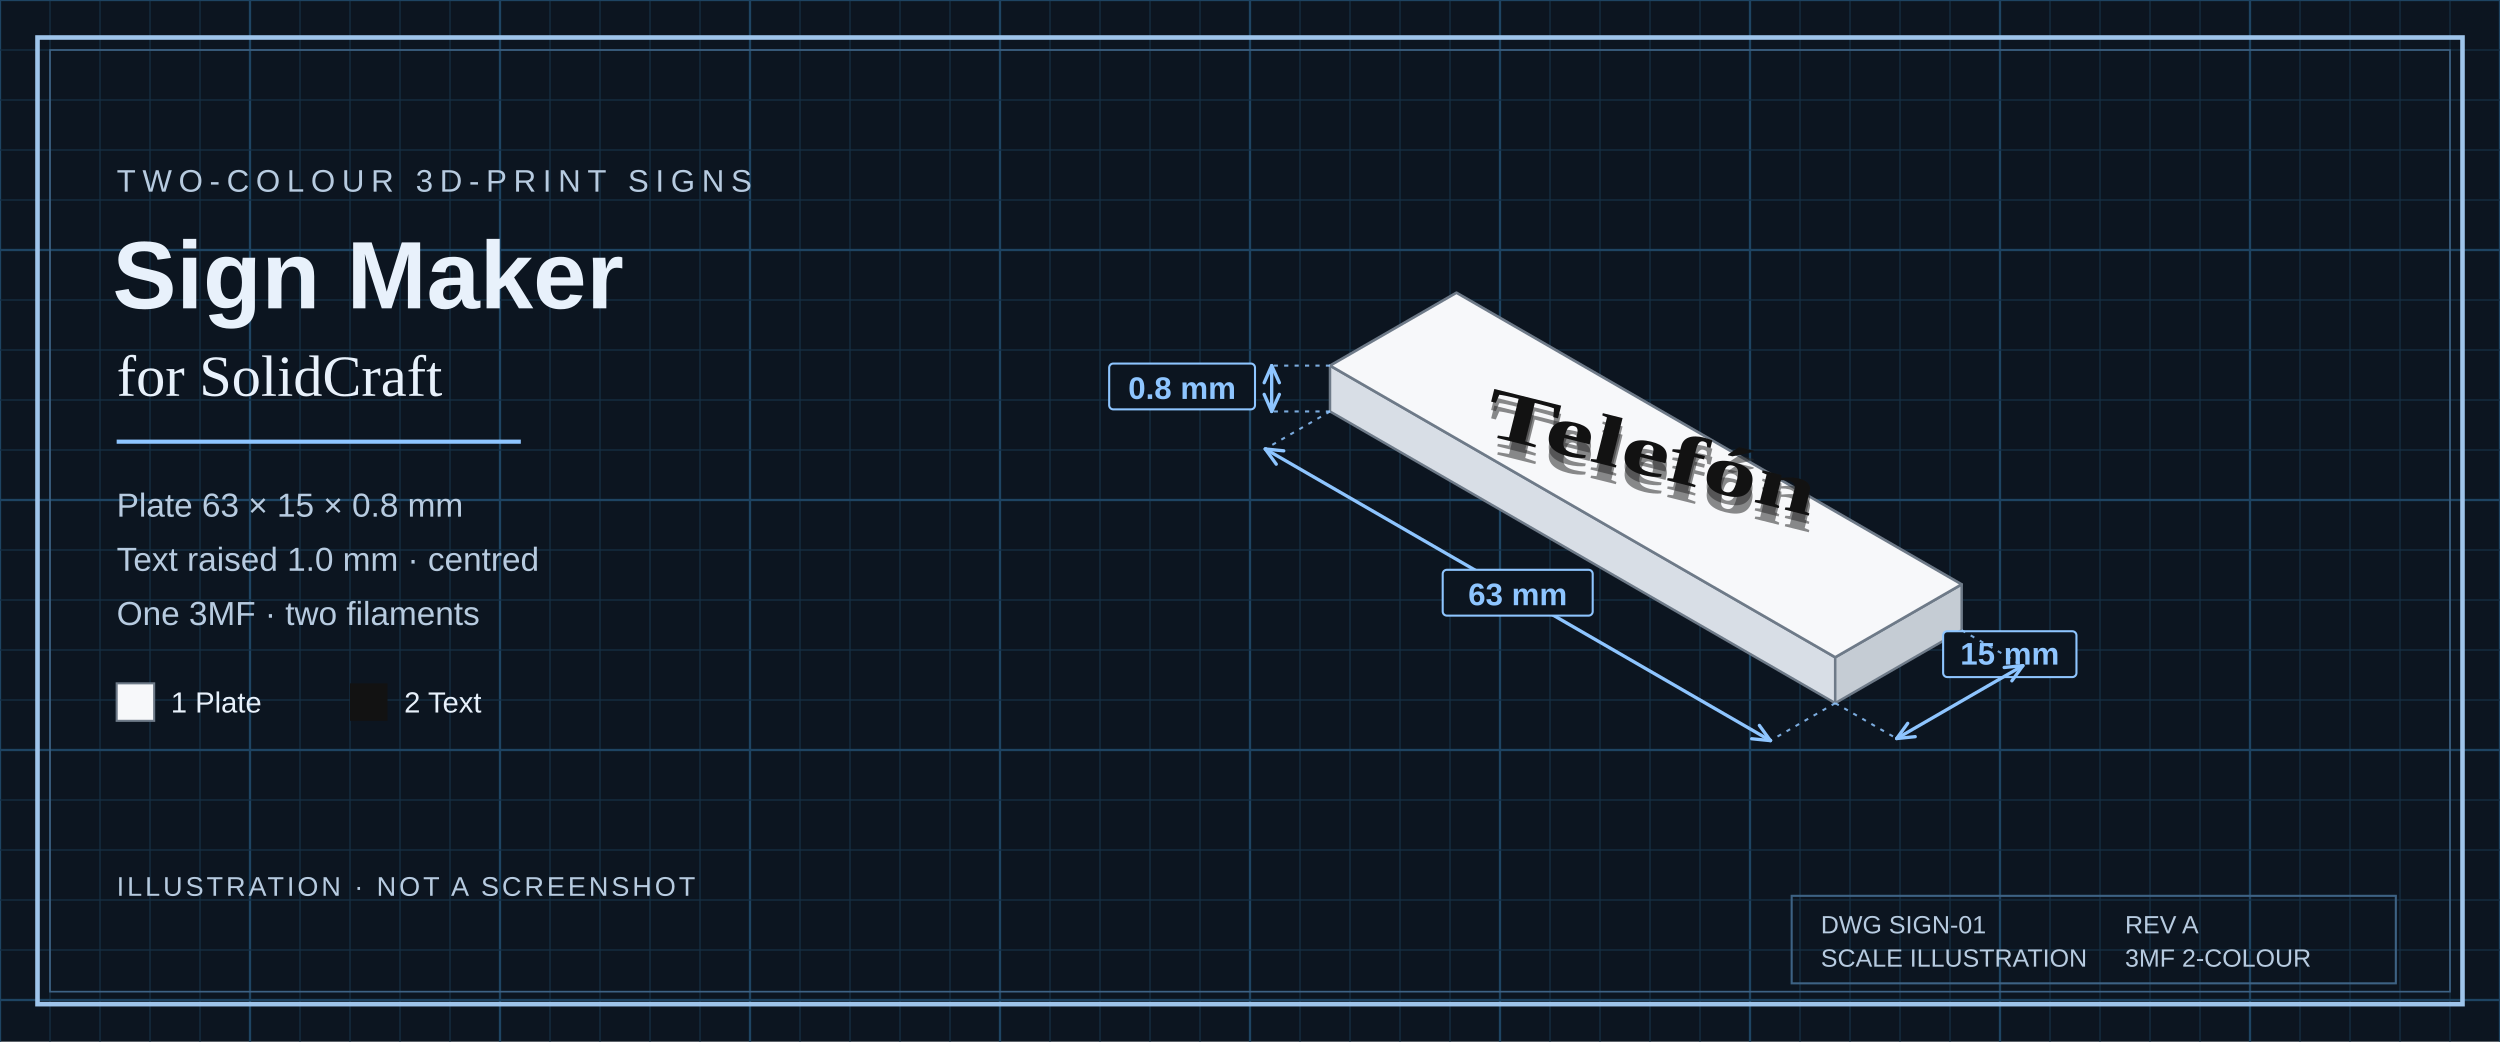
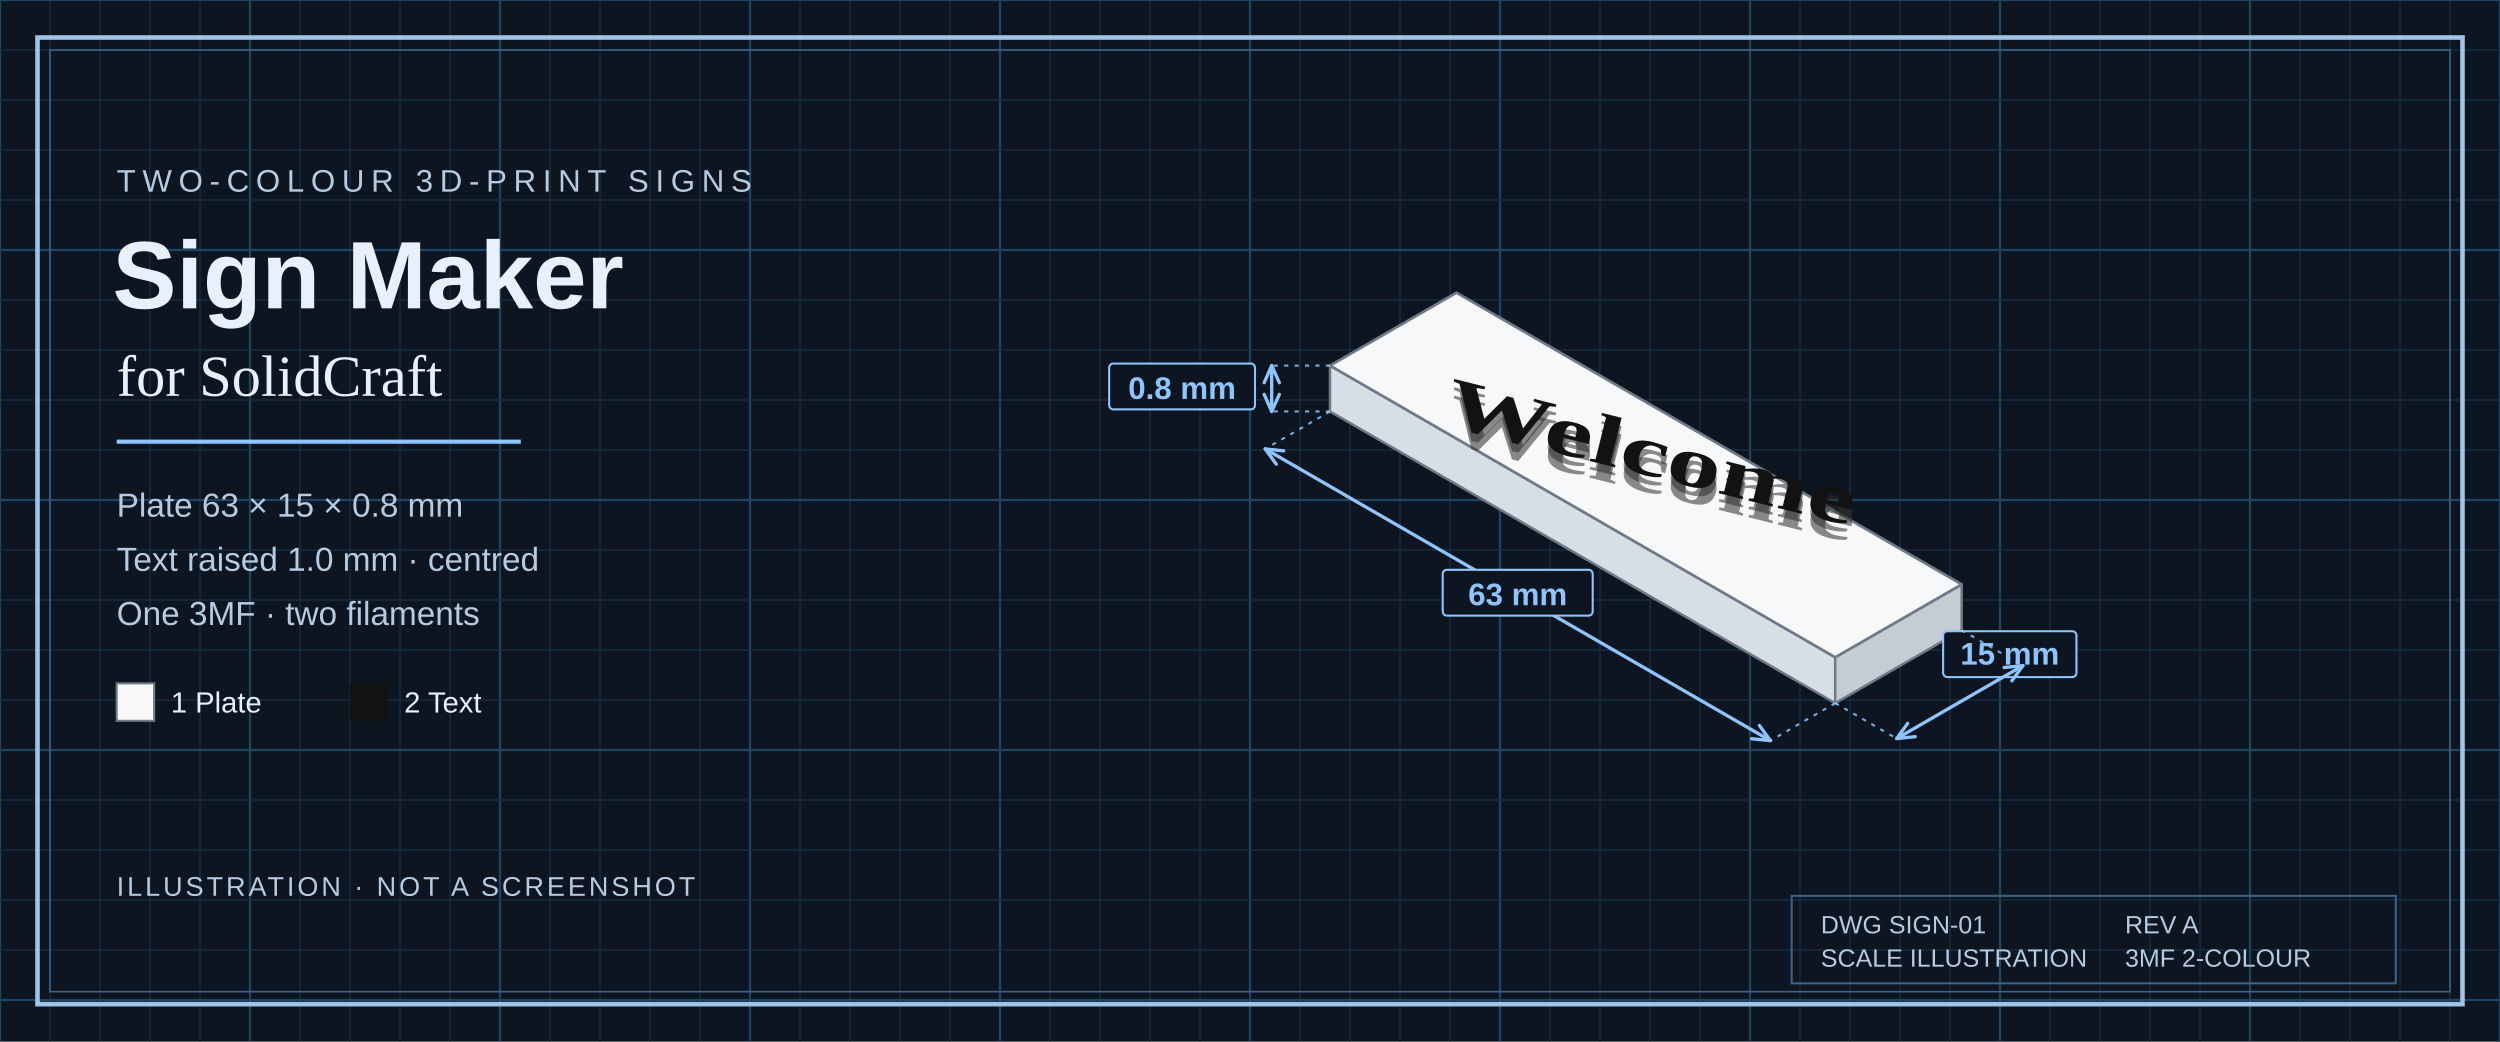
- <svg xmlns="http://www.w3.org/2000/svg" viewBox="0 0 1200 500" width="1200" height="500" role="img" aria-label="Illustration: Sign Maker for SolidCraft, an isometric two-colour sign reading Telefón">
+ <svg xmlns="http://www.w3.org/2000/svg" viewBox="0 0 1200 500" width="1200" height="500" role="img" aria-label="Illustration: Sign Maker for SolidCraft, an isometric two-colour sign reading Welcome">
  <rect width="1200" height="500" fill="#0c1520" />
  <line x1="0" y1="0" x2="0" y2="500" stroke="#1e4462" stroke-width="1.1" />
  <line x1="24" y1="0" x2="24" y2="500" stroke="#163044" stroke-width="0.6" />
  <line x1="48" y1="0" x2="48" y2="500" stroke="#163044" stroke-width="0.6" />
  <line x1="72" y1="0" x2="72" y2="500" stroke="#163044" stroke-width="0.6" />
  <line x1="96" y1="0" x2="96" y2="500" stroke="#163044" stroke-width="0.6" />
  <line x1="120" y1="0" x2="120" y2="500" stroke="#1e4462" stroke-width="1.1" />
  <line x1="144" y1="0" x2="144" y2="500" stroke="#163044" stroke-width="0.6" />
  <line x1="168" y1="0" x2="168" y2="500" stroke="#163044" stroke-width="0.6" />
  <line x1="192" y1="0" x2="192" y2="500" stroke="#163044" stroke-width="0.6" />
  <line x1="216" y1="0" x2="216" y2="500" stroke="#163044" stroke-width="0.6" />
  <line x1="240" y1="0" x2="240" y2="500" stroke="#1e4462" stroke-width="1.1" />
  <line x1="264" y1="0" x2="264" y2="500" stroke="#163044" stroke-width="0.6" />
  <line x1="288" y1="0" x2="288" y2="500" stroke="#163044" stroke-width="0.6" />
  <line x1="312" y1="0" x2="312" y2="500" stroke="#163044" stroke-width="0.6" />
  <line x1="336" y1="0" x2="336" y2="500" stroke="#163044" stroke-width="0.6" />
  <line x1="360" y1="0" x2="360" y2="500" stroke="#1e4462" stroke-width="1.1" />
  <line x1="384" y1="0" x2="384" y2="500" stroke="#163044" stroke-width="0.6" />
  <line x1="408" y1="0" x2="408" y2="500" stroke="#163044" stroke-width="0.6" />
  <line x1="432" y1="0" x2="432" y2="500" stroke="#163044" stroke-width="0.6" />
  <line x1="456" y1="0" x2="456" y2="500" stroke="#163044" stroke-width="0.6" />
  <line x1="480" y1="0" x2="480" y2="500" stroke="#1e4462" stroke-width="1.1" />
  <line x1="504" y1="0" x2="504" y2="500" stroke="#163044" stroke-width="0.6" />
  <line x1="528" y1="0" x2="528" y2="500" stroke="#163044" stroke-width="0.6" />
  <line x1="552" y1="0" x2="552" y2="500" stroke="#163044" stroke-width="0.6" />
  <line x1="576" y1="0" x2="576" y2="500" stroke="#163044" stroke-width="0.6" />
  <line x1="600" y1="0" x2="600" y2="500" stroke="#1e4462" stroke-width="1.1" />
  <line x1="624" y1="0" x2="624" y2="500" stroke="#163044" stroke-width="0.6" />
  <line x1="648" y1="0" x2="648" y2="500" stroke="#163044" stroke-width="0.6" />
  <line x1="672" y1="0" x2="672" y2="500" stroke="#163044" stroke-width="0.6" />
  <line x1="696" y1="0" x2="696" y2="500" stroke="#163044" stroke-width="0.6" />
  <line x1="720" y1="0" x2="720" y2="500" stroke="#1e4462" stroke-width="1.1" />
  <line x1="744" y1="0" x2="744" y2="500" stroke="#163044" stroke-width="0.6" />
  <line x1="768" y1="0" x2="768" y2="500" stroke="#163044" stroke-width="0.6" />
  <line x1="792" y1="0" x2="792" y2="500" stroke="#163044" stroke-width="0.6" />
  <line x1="816" y1="0" x2="816" y2="500" stroke="#163044" stroke-width="0.6" />
  <line x1="840" y1="0" x2="840" y2="500" stroke="#1e4462" stroke-width="1.1" />
  <line x1="864" y1="0" x2="864" y2="500" stroke="#163044" stroke-width="0.6" />
  <line x1="888" y1="0" x2="888" y2="500" stroke="#163044" stroke-width="0.6" />
  <line x1="912" y1="0" x2="912" y2="500" stroke="#163044" stroke-width="0.6" />
  <line x1="936" y1="0" x2="936" y2="500" stroke="#163044" stroke-width="0.6" />
  <line x1="960" y1="0" x2="960" y2="500" stroke="#1e4462" stroke-width="1.1" />
  <line x1="984" y1="0" x2="984" y2="500" stroke="#163044" stroke-width="0.6" />
  <line x1="1008" y1="0" x2="1008" y2="500" stroke="#163044" stroke-width="0.6" />
  <line x1="1032" y1="0" x2="1032" y2="500" stroke="#163044" stroke-width="0.6" />
  <line x1="1056" y1="0" x2="1056" y2="500" stroke="#163044" stroke-width="0.6" />
  <line x1="1080" y1="0" x2="1080" y2="500" stroke="#1e4462" stroke-width="1.1" />
  <line x1="1104" y1="0" x2="1104" y2="500" stroke="#163044" stroke-width="0.6" />
  <line x1="1128" y1="0" x2="1128" y2="500" stroke="#163044" stroke-width="0.6" />
  <line x1="1152" y1="0" x2="1152" y2="500" stroke="#163044" stroke-width="0.6" />
  <line x1="1176" y1="0" x2="1176" y2="500" stroke="#163044" stroke-width="0.6" />
  <line x1="1200" y1="0" x2="1200" y2="500" stroke="#1e4462" stroke-width="1.1" />
  <line x1="0" y1="0" x2="1200" y2="0" stroke="#1e4462" stroke-width="1.1" />
  <line x1="0" y1="24" x2="1200" y2="24" stroke="#163044" stroke-width="0.6" />
  <line x1="0" y1="48" x2="1200" y2="48" stroke="#163044" stroke-width="0.6" />
  <line x1="0" y1="72" x2="1200" y2="72" stroke="#163044" stroke-width="0.6" />
  <line x1="0" y1="96" x2="1200" y2="96" stroke="#163044" stroke-width="0.6" />
  <line x1="0" y1="120" x2="1200" y2="120" stroke="#1e4462" stroke-width="1.1" />
  <line x1="0" y1="144" x2="1200" y2="144" stroke="#163044" stroke-width="0.6" />
  <line x1="0" y1="168" x2="1200" y2="168" stroke="#163044" stroke-width="0.6" />
  <line x1="0" y1="192" x2="1200" y2="192" stroke="#163044" stroke-width="0.6" />
  <line x1="0" y1="216" x2="1200" y2="216" stroke="#163044" stroke-width="0.6" />
  <line x1="0" y1="240" x2="1200" y2="240" stroke="#1e4462" stroke-width="1.1" />
  <line x1="0" y1="264" x2="1200" y2="264" stroke="#163044" stroke-width="0.6" />
  <line x1="0" y1="288" x2="1200" y2="288" stroke="#163044" stroke-width="0.6" />
  <line x1="0" y1="312" x2="1200" y2="312" stroke="#163044" stroke-width="0.6" />
  <line x1="0" y1="336" x2="1200" y2="336" stroke="#163044" stroke-width="0.6" />
  <line x1="0" y1="360" x2="1200" y2="360" stroke="#1e4462" stroke-width="1.1" />
  <line x1="0" y1="384" x2="1200" y2="384" stroke="#163044" stroke-width="0.6" />
  <line x1="0" y1="408" x2="1200" y2="408" stroke="#163044" stroke-width="0.6" />
  <line x1="0" y1="432" x2="1200" y2="432" stroke="#163044" stroke-width="0.6" />
  <line x1="0" y1="456" x2="1200" y2="456" stroke="#163044" stroke-width="0.6" />
  <line x1="0" y1="480" x2="1200" y2="480" stroke="#1e4462" stroke-width="1.1" />
  <rect x="18" y="18" width="1164" height="464" fill="none" stroke="#9ec4ea" stroke-width="2.2" />
  <rect x="24" y="24" width="1152" height="452" fill="none" stroke="#3d6284" stroke-width="0.8" />
  <text x="56" y="92" fill="#b7cbe0" font-family="Segoe UI, Liberation Sans, DejaVu Sans, sans-serif" font-size="15" letter-spacing="3.2">TWO-COLOUR 3D-PRINT SIGNS</text>
  <text x="54" y="148" fill="#e8f1fb" font-family="Segoe UI, Liberation Sans, DejaVu Sans, sans-serif" font-size="46" font-weight="700">Sign Maker</text>
  <text x="56" y="190" fill="#e8f1fb" font-family="Georgia, Liberation Serif, Times New Roman, serif" font-size="28">for SolidCraft</text>
  <line x1="56" y1="212" x2="250" y2="212" stroke="#8ec5ff" stroke-width="2" />
  <text x="56" y="248" fill="#b7cbe0" font-family="Segoe UI, Liberation Sans, DejaVu Sans, sans-serif" font-size="16">Plate 63 × 15 × 0.8 mm</text>
  <text x="56" y="274" fill="#b7cbe0" font-family="Segoe UI, Liberation Sans, DejaVu Sans, sans-serif" font-size="16">Text raised 1.0 mm · centred</text>
  <text x="56" y="300" fill="#b7cbe0" font-family="Segoe UI, Liberation Sans, DejaVu Sans, sans-serif" font-size="16">One 3MF · two filaments</text>
  <rect x="56" y="328" width="18" height="18" fill="#f7f8fa" stroke="#6e7a88" />
  <text x="82" y="342" fill="#e8f1fb" font-family="Segoe UI, Liberation Sans, DejaVu Sans, sans-serif" font-size="14">1  Plate</text>
  <rect x="168" y="328" width="18" height="18" fill="#121212" />
  <text x="194" y="342" fill="#e8f1fb" font-family="Segoe UI, Liberation Sans, DejaVu Sans, sans-serif" font-size="14">2  Text</text>
  <text x="56" y="430" fill="#b7cbe0" font-family="Segoe UI, Liberation Sans, DejaVu Sans, sans-serif" font-size="13" letter-spacing="1.4">ILLUSTRATION  ·  NOT A SCREENSHOT</text>
  <polygon points="638.4,197.5 880.9,337.5 880.9,315.5 638.4,175.5" fill="#d8dee6" stroke="#6e7a88" stroke-width="1.2" stroke-linejoin="round" />
  <polygon points="941.6,302.5 880.9,337.5 880.9,315.5 941.6,280.5" fill="#c5ccd4" stroke="#6e7a88" stroke-width="1.2" stroke-linejoin="round" />
  <polygon points="699.1,140.5 941.6,280.5 880.9,315.5 638.4,175.5" fill="#f7f8fa" stroke="#6e7a88" stroke-width="1.3" stroke-linejoin="round" />
  <g transform="translate(790.0,228.0)">
    <g transform="translate(0,8)" opacity="0.55">
-       <text transform="rotate(14) scale(1,0.66)" text-anchor="middle" font-family="Georgia, 'Liberation Serif', 'Times New Roman', serif" font-size="52" font-weight="700" fill="#2c2c2c">Telefón</text>
+       <text transform="rotate(14) scale(1,0.66)" text-anchor="middle" font-family="Georgia, 'Liberation Serif', 'Times New Roman', serif" font-size="52" font-weight="700" fill="#2c2c2c">Welcome</text>
    </g>
    <g transform="translate(0,4)" opacity="0.55">
-       <text transform="rotate(14) scale(1,0.66)" text-anchor="middle" font-family="Georgia, 'Liberation Serif', 'Times New Roman', serif" font-size="52" font-weight="700" fill="#2c2c2c">Telefón</text>
+       <text transform="rotate(14) scale(1,0.66)" text-anchor="middle" font-family="Georgia, 'Liberation Serif', 'Times New Roman', serif" font-size="52" font-weight="700" fill="#2c2c2c">Welcome</text>
    </g>
    <g transform="translate(0,0)">
-       <text transform="rotate(14) scale(1,0.66)" text-anchor="middle" font-family="Georgia, 'Liberation Serif', 'Times New Roman', serif" font-size="52" font-weight="700" fill="#121212">Telefón</text>
+       <text transform="rotate(14) scale(1,0.66)" text-anchor="middle" font-family="Georgia, 'Liberation Serif', 'Times New Roman', serif" font-size="52" font-weight="700" fill="#121212">Welcome</text>
    </g>
  </g>
  <line x1="638.4" y1="197.5" x2="607.3" y2="215.5" stroke="#8ec5ff" stroke-width="1" stroke-dasharray="2 3" opacity="0.85" />
  <line x1="880.9" y1="337.5" x2="849.8" y2="355.5" stroke="#8ec5ff" stroke-width="1" stroke-dasharray="2 3" opacity="0.85" />
  <line x1="607.3" y1="215.5" x2="849.8" y2="355.5" stroke="#8ec5ff" stroke-width="1.6" />
  <line x1="607.3" y1="215.5" x2="612.6" y2="222.8" stroke="#8ec5ff" stroke-width="1.6" stroke-linecap="round" />
  <line x1="607.3" y1="215.5" x2="616.2" y2="216.4" stroke="#8ec5ff" stroke-width="1.6" stroke-linecap="round" />
  <line x1="849.8" y1="355.5" x2="844.5" y2="348.2" stroke="#8ec5ff" stroke-width="1.6" stroke-linecap="round" />
  <line x1="849.8" y1="355.5" x2="840.8" y2="354.6" stroke="#8ec5ff" stroke-width="1.6" stroke-linecap="round" />
  <g font-family="Segoe UI, Liberation Sans, DejaVu Sans, sans-serif" font-size="15" font-weight="700" fill="#8ec5ff">
    <rect x="692.5" y="273.5" width="72" height="22" rx="2" fill="#0c1520" stroke="#8ec5ff" stroke-width="1" />
    <text x="728.5" y="290.5" text-anchor="middle">63 mm</text>
    <rect x="932.7" y="303.0" width="64" height="22" rx="2" fill="#0c1520" stroke="#8ec5ff" stroke-width="1" />
    <text x="964.7" y="319.0" text-anchor="middle">15 mm</text>
    <rect x="532.4" y="174.5" width="70" height="22" rx="2" fill="#0c1520" stroke="#8ec5ff" stroke-width="1" />
    <text x="567.4" y="191.5" text-anchor="middle">0.8 mm</text>
  </g>
  <line x1="638.4" y1="197.5" x2="610.4" y2="197.5" stroke="#8ec5ff" stroke-width="1" stroke-dasharray="2 3" opacity="0.85" />
  <line x1="638.4" y1="175.5" x2="610.4" y2="175.5" stroke="#8ec5ff" stroke-width="1" stroke-dasharray="2 3" opacity="0.85" />
  <line x1="610.4" y1="197.5" x2="610.4" y2="175.5" stroke="#8ec5ff" stroke-width="1.6" />
  <line x1="610.4" y1="197.5" x2="614.1" y2="189.3" stroke="#8ec5ff" stroke-width="1.6" stroke-linecap="round" />
  <line x1="610.4" y1="197.5" x2="606.8" y2="189.3" stroke="#8ec5ff" stroke-width="1.6" stroke-linecap="round" />
  <line x1="610.4" y1="175.5" x2="606.8" y2="183.7" stroke="#8ec5ff" stroke-width="1.6" stroke-linecap="round" />
  <line x1="610.4" y1="175.5" x2="614.1" y2="183.7" stroke="#8ec5ff" stroke-width="1.6" stroke-linecap="round" />
  <line x1="941.6" y1="302.5" x2="971.0" y2="319.5" stroke="#8ec5ff" stroke-width="1" stroke-dasharray="2 3" opacity="0.85" />
  <line x1="880.9" y1="337.5" x2="910.4" y2="354.5" stroke="#8ec5ff" stroke-width="1" stroke-dasharray="2 3" opacity="0.85" />
  <line x1="971.0" y1="319.5" x2="910.4" y2="354.5" stroke="#8ec5ff" stroke-width="1.6" />
  <line x1="971.0" y1="319.5" x2="962.0" y2="320.4" stroke="#8ec5ff" stroke-width="1.6" stroke-linecap="round" />
  <line x1="971.0" y1="319.5" x2="965.7" y2="326.8" stroke="#8ec5ff" stroke-width="1.6" stroke-linecap="round" />
  <line x1="910.4" y1="354.5" x2="919.3" y2="353.6" stroke="#8ec5ff" stroke-width="1.6" stroke-linecap="round" />
  <line x1="910.4" y1="354.5" x2="915.7" y2="347.2" stroke="#8ec5ff" stroke-width="1.6" stroke-linecap="round" />
  <g font-family="Segoe UI, Liberation Sans, DejaVu Sans, sans-serif" font-size="12" fill="#b7cbe0">
    <rect x="860" y="430" width="290" height="42" fill="none" stroke="#3d6284" />
    <text x="874" y="448">DWG  SIGN-01</text>
    <text x="874" y="464">SCALE  ILLUSTRATION</text>
    <text x="1020" y="448">REV  A</text>
    <text x="1020" y="464">3MF  2-COLOUR</text>
  </g>
</svg>
